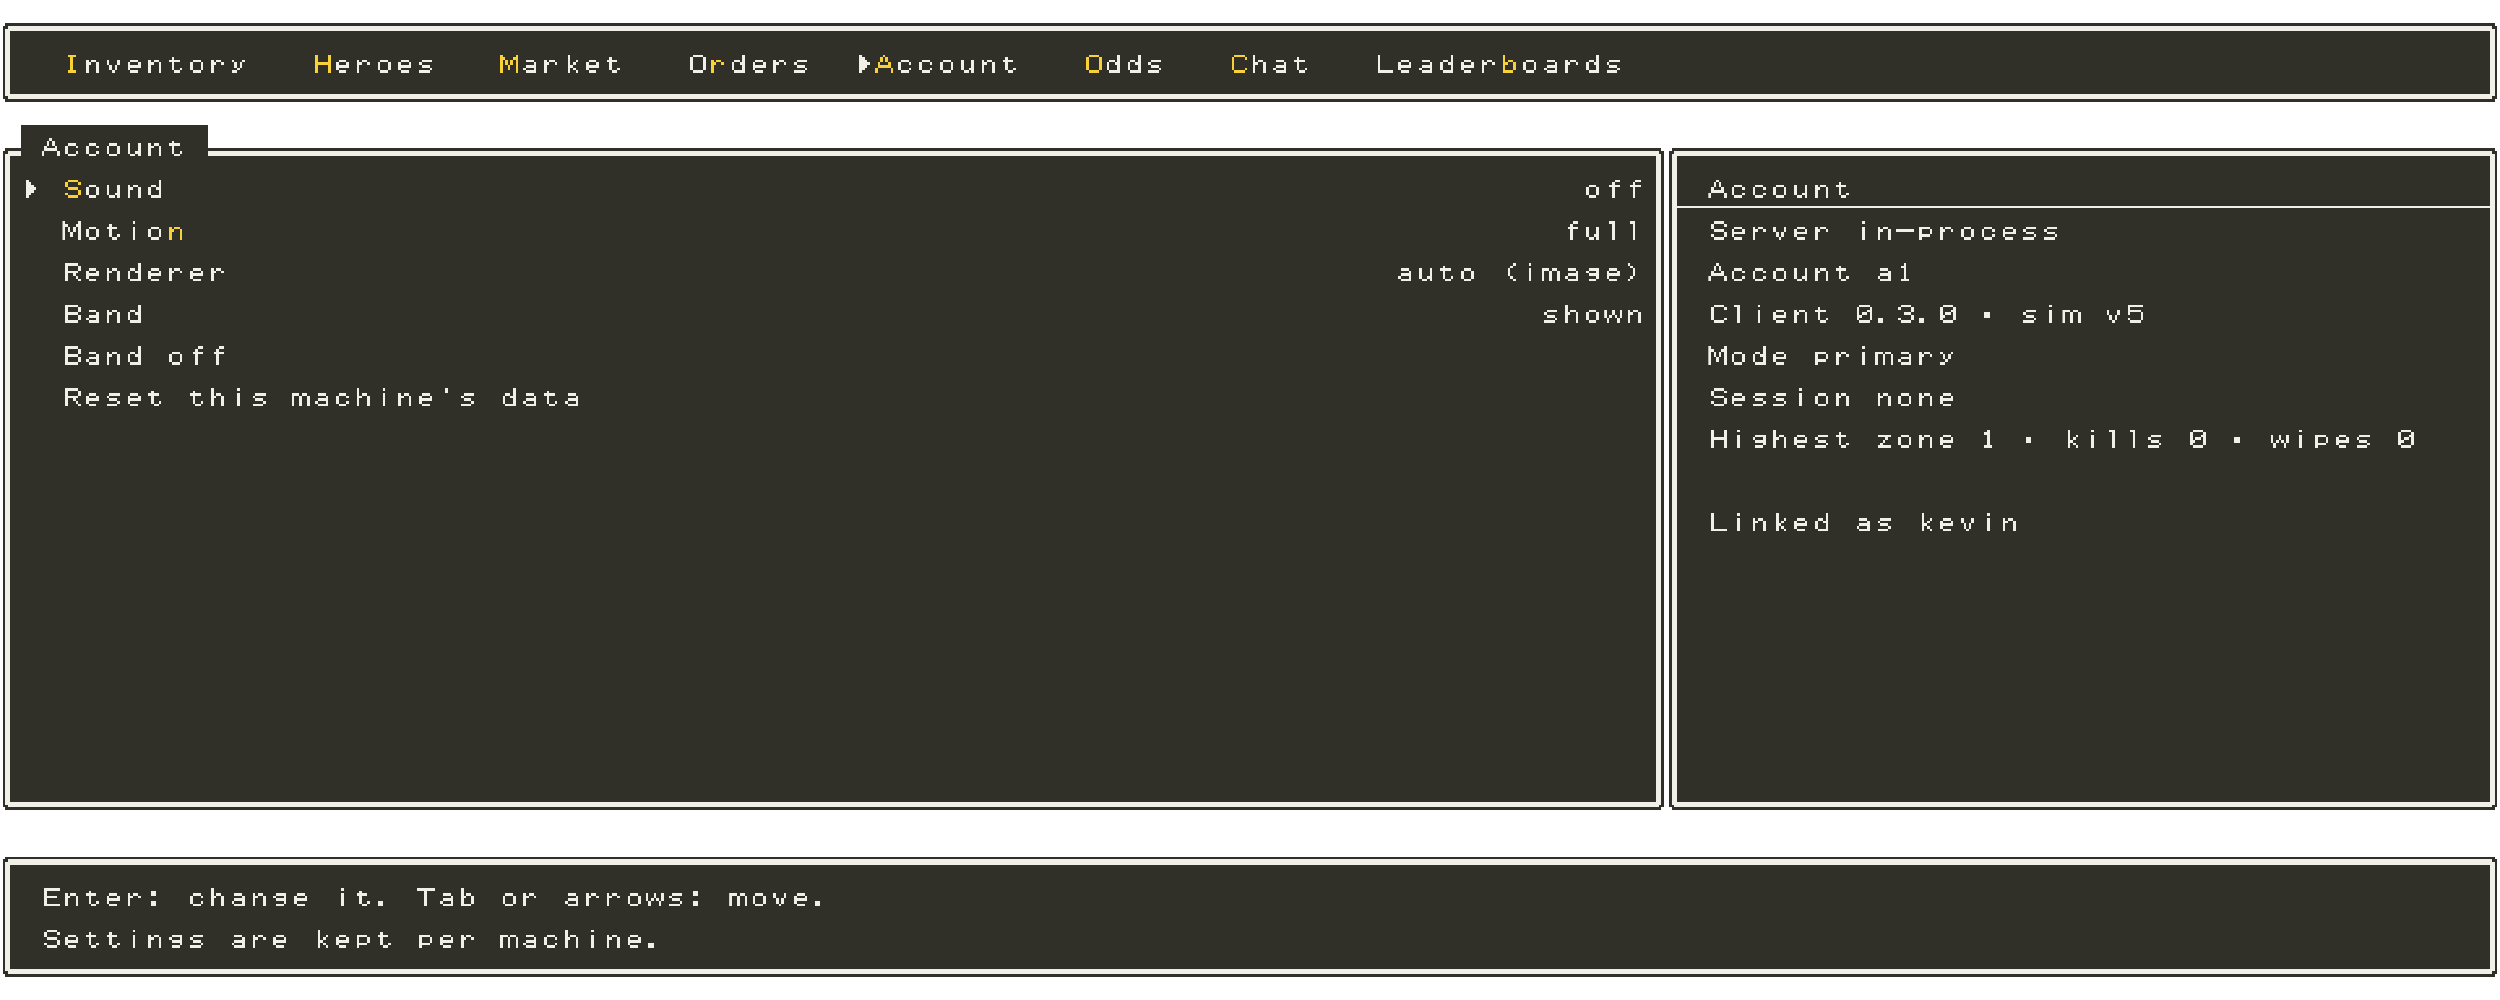
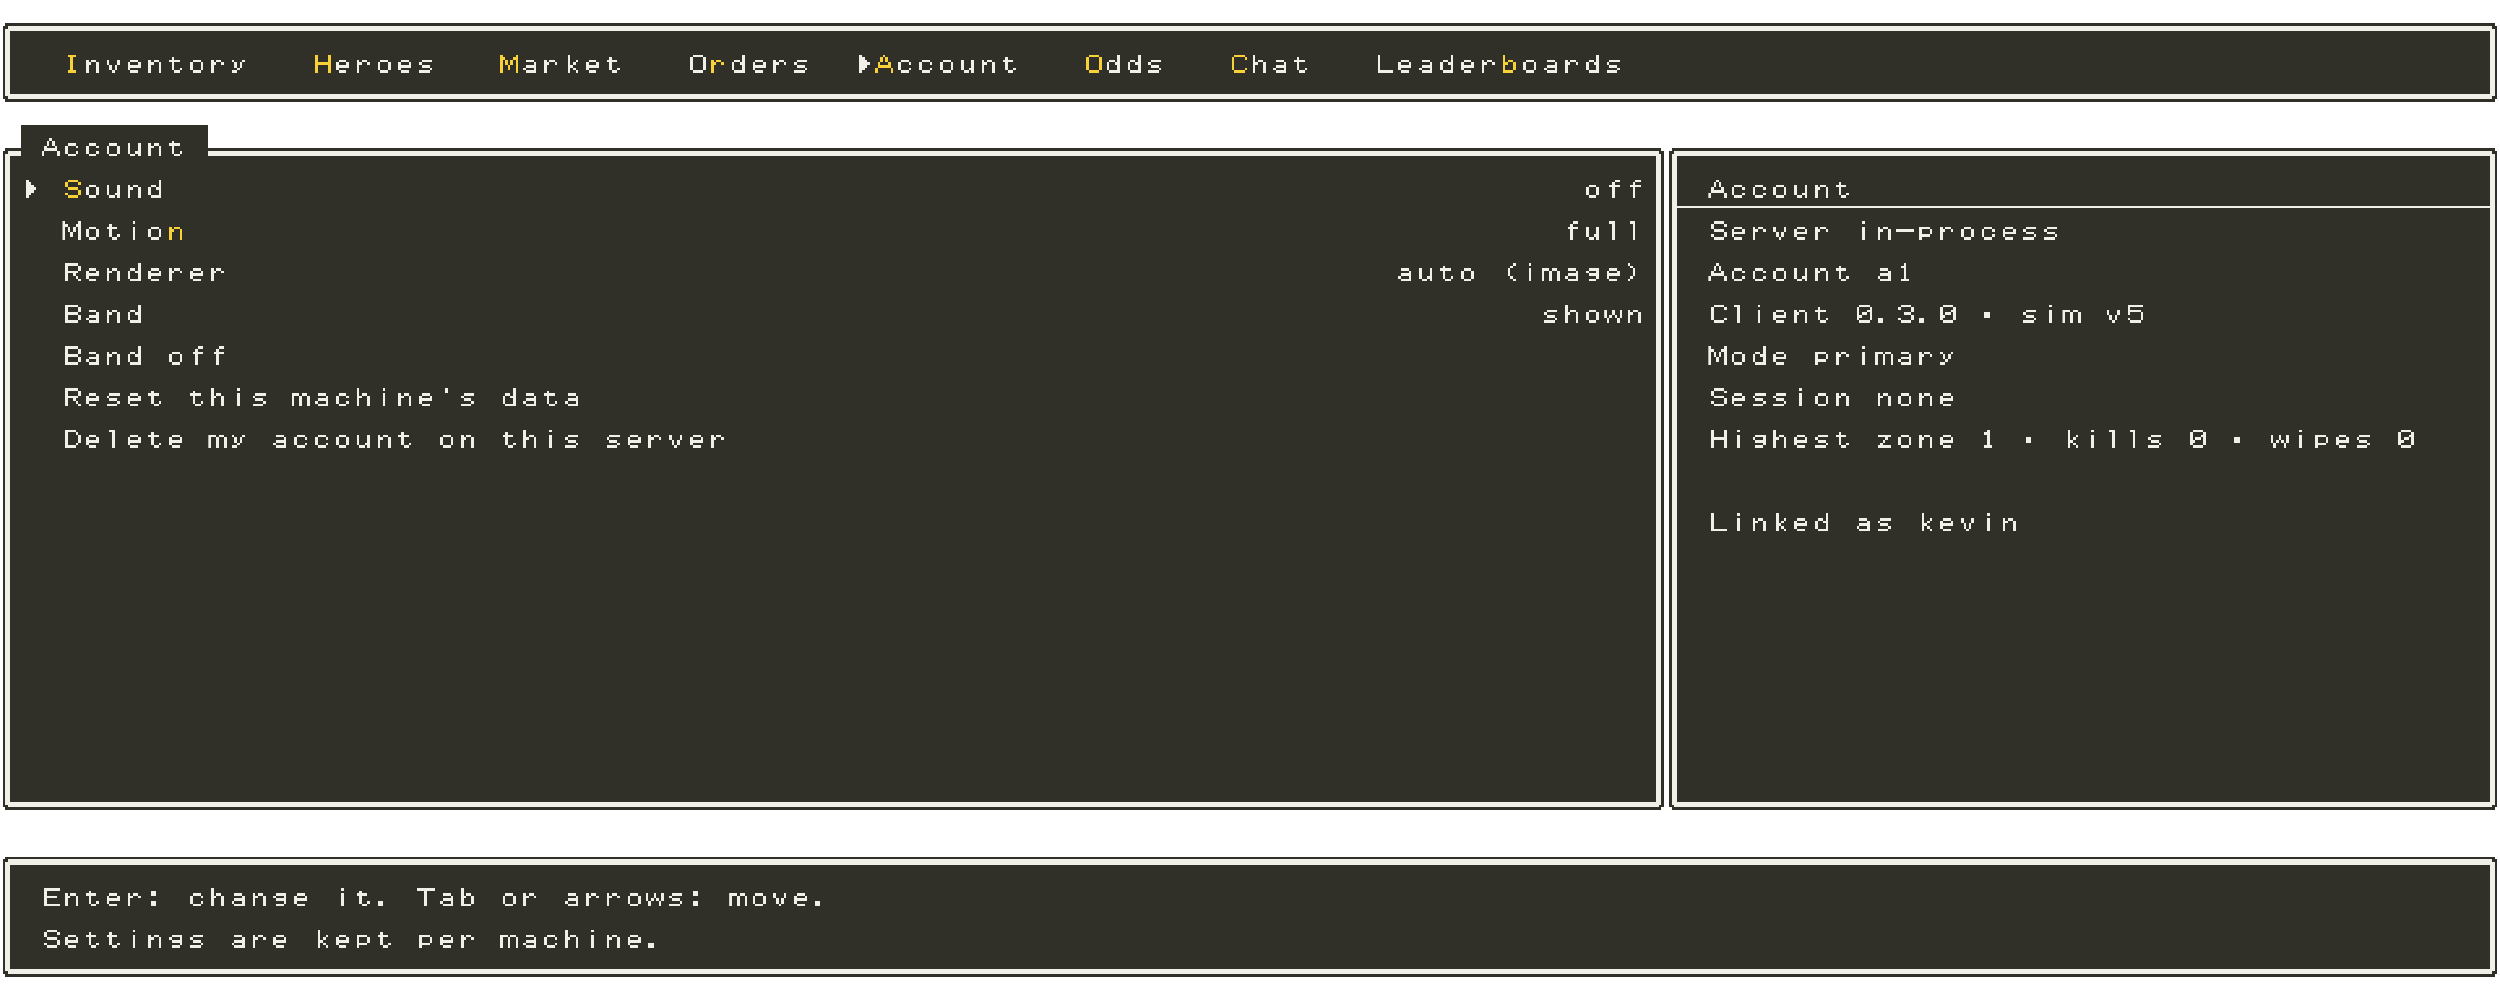
<svg xmlns="http://www.w3.org/2000/svg" viewBox="0 0 960 384" width="960" height="384" shape-rendering="crispEdges">
  <defs>
    <symbol id="g0">
      <path d="M2 5h3v1h-3zM3 6h1v1h-1zM3 7h1v1h-1zM3 8h1v1h-1zM3 9h1v1h-1zM3 10h1v1h-1zM2 11h3v1h-3z" />
    </symbol>
    <symbol id="g1">
      <path d="M1 7h1v1h-1zM3 7h2v1h-2zM1 8h2v1h-2zM5 8h1v1h-1zM1 9h1v1h-1zM5 9h1v1h-1zM1 10h1v1h-1zM5 10h1v1h-1zM1 11h1v1h-1zM5 11h1v1h-1z" />
    </symbol>
    <symbol id="g2">
      <path d="M1 7h1v1h-1zM5 7h1v1h-1zM1 8h1v1h-1zM5 8h1v1h-1zM2 9h1v1h-1zM4 9h1v1h-1zM2 10h1v1h-1zM4 10h1v1h-1zM3 11h1v1h-1z" />
    </symbol>
    <symbol id="g3">
      <path d="M2 7h3v1h-3zM1 8h1v1h-1zM5 8h1v1h-1zM1 9h5v1h-5zM1 10h1v1h-1zM2 11h3v1h-3z" />
    </symbol>
    <symbol id="g4">
      <path d="M2 6h1v1h-1zM1 7h4v1h-4zM2 8h1v1h-1zM2 9h1v1h-1zM2 10h1v1h-1zM5 10h1v1h-1zM3 11h2v1h-2z" />
    </symbol>
    <symbol id="g5">
      <path d="M2 7h3v1h-3zM1 8h1v1h-1zM5 8h1v1h-1zM1 9h1v1h-1zM5 9h1v1h-1zM1 10h1v1h-1zM5 10h1v1h-1zM2 11h3v1h-3z" />
    </symbol>
    <symbol id="g6">
      <path d="M1 7h1v1h-1zM3 7h2v1h-2zM1 8h2v1h-2zM5 8h1v1h-1zM1 9h1v1h-1zM1 10h1v1h-1zM1 11h1v1h-1z" />
    </symbol>
    <symbol id="g7">
      <path d="M1 7h1v1h-1zM5 7h1v1h-1zM2 8h1v1h-1zM4 8h1v1h-1zM2 9h1v1h-1zM4 9h1v1h-1zM3 10h1v1h-1zM1 11h2v1h-2z" />
    </symbol>
    <symbol id="g8">
      <path d="M1 5h1v1h-1zM6 5h1v1h-1zM1 6h1v1h-1zM6 6h1v1h-1zM1 7h1v1h-1zM6 7h1v1h-1zM1 8h6v1h-6zM1 9h1v1h-1zM6 9h1v1h-1zM1 10h1v1h-1zM6 10h1v1h-1zM1 11h1v1h-1zM6 11h1v1h-1z" />
    </symbol>
    <symbol id="g9">
      <path d="M2 7h4v1h-4zM1 8h1v1h-1zM2 9h3v1h-3zM5 10h1v1h-1zM1 11h4v1h-4z" />
    </symbol>
    <symbol id="g10">
      <path d="M0 5h1v1h-1zM6 5h1v1h-1zM0 6h2v1h-2zM5 6h2v1h-2zM0 7h1v1h-1zM2 7h1v1h-1zM4 7h1v1h-1zM6 7h1v1h-1zM0 8h1v1h-1zM2 8h1v1h-1zM4 8h1v1h-1zM6 8h1v1h-1zM0 9h1v1h-1zM3 9h1v1h-1zM6 9h1v1h-1zM0 10h1v1h-1zM3 10h1v1h-1zM6 10h1v1h-1zM0 11h1v1h-1zM6 11h1v1h-1z" />
    </symbol>
    <symbol id="g11">
      <path d="M2 7h3v1h-3zM5 8h1v1h-1zM2 9h4v1h-4zM1 10h1v1h-1zM5 10h1v1h-1zM2 11h4v1h-4z" />
    </symbol>
    <symbol id="g12">
      <path d="M2 5h1v1h-1zM2 6h1v1h-1zM2 7h1v1h-1zM5 7h1v1h-1zM2 8h1v1h-1zM4 8h1v1h-1zM2 9h2v1h-2zM2 10h1v1h-1zM4 10h1v1h-1zM2 11h1v1h-1zM5 11h1v1h-1z" />
    </symbol>
    <symbol id="g13">
      <path d="M2 5h4v1h-4zM1 6h1v1h-1zM6 6h1v1h-1zM1 7h1v1h-1zM6 7h1v1h-1zM1 8h1v1h-1zM6 8h1v1h-1zM1 9h1v1h-1zM6 9h1v1h-1zM1 10h1v1h-1zM6 10h1v1h-1zM2 11h4v1h-4z" />
    </symbol>
    <symbol id="g14">
      <path d="M5 5h1v1h-1zM5 6h1v1h-1zM2 7h2v1h-2zM5 7h1v1h-1zM1 8h1v1h-1zM4 8h2v1h-2zM1 9h1v1h-1zM5 9h1v1h-1zM1 10h1v1h-1zM5 10h1v1h-1zM2 11h4v1h-4z" />
    </symbol>
    <symbol id="g15">
      <path d="M2 5h1v1h-1zM2 6h2v1h-2zM2 7h3v1h-3zM2 8h4v1h-4zM2 9h3v1h-3zM2 10h2v1h-2zM2 11h1v1h-1z" />
    </symbol>
    <symbol id="g16">
      <path d="M3 5h1v1h-1zM2 6h1v1h-1zM4 6h1v1h-1zM2 7h1v1h-1zM4 7h1v1h-1zM1 8h1v1h-1zM5 8h1v1h-1zM1 9h5v1h-5zM0 10h1v1h-1zM6 10h1v1h-1zM0 11h1v1h-1zM6 11h1v1h-1z" />
    </symbol>
    <symbol id="g17">
      <path d="M2 7h3v1h-3zM1 8h1v1h-1zM5 8h1v1h-1zM1 9h1v1h-1zM1 10h1v1h-1zM5 10h1v1h-1zM2 11h3v1h-3z" />
    </symbol>
    <symbol id="g18">
      <path d="M1 7h1v1h-1zM5 7h1v1h-1zM1 8h1v1h-1zM5 8h1v1h-1zM1 9h1v1h-1zM5 9h1v1h-1zM1 10h1v1h-1zM4 10h2v1h-2zM2 11h2v1h-2zM5 11h1v1h-1z" />
    </symbol>
    <symbol id="g19">
      <path d="M2 5h4v1h-4zM1 6h1v1h-1zM6 6h1v1h-1zM1 7h1v1h-1zM1 8h1v1h-1zM1 9h1v1h-1zM1 10h1v1h-1zM6 10h1v1h-1zM2 11h4v1h-4z" />
    </symbol>
    <symbol id="g20">
      <path d="M1 5h1v1h-1zM1 6h1v1h-1zM1 7h1v1h-1zM3 7h2v1h-2zM1 8h2v1h-2zM5 8h1v1h-1zM1 9h1v1h-1zM5 9h1v1h-1zM1 10h1v1h-1zM5 10h1v1h-1zM1 11h1v1h-1zM5 11h1v1h-1z" />
    </symbol>
    <symbol id="g21">
      <path d="M1 5h1v1h-1zM1 6h1v1h-1zM1 7h1v1h-1zM1 8h1v1h-1zM1 9h1v1h-1zM1 10h1v1h-1zM1 11h6v1h-6z" />
    </symbol>
    <symbol id="g22">
      <path d="M1 5h1v1h-1zM1 6h1v1h-1zM1 7h1v1h-1zM3 7h2v1h-2zM1 8h2v1h-2zM5 8h1v1h-1zM1 9h1v1h-1zM5 9h1v1h-1zM1 10h1v1h-1zM5 10h1v1h-1zM1 11h4v1h-4z" />
    </symbol>
    <symbol id="g23">
      <path d="M2 5h4v1h-4zM1 6h1v1h-1zM6 6h1v1h-1zM1 7h1v1h-1zM2 8h4v1h-4zM6 9h1v1h-1zM1 10h1v1h-1zM6 10h1v1h-1zM2 11h4v1h-4z" />
    </symbol>
    <symbol id="g24">
      <path d="M4 5h2v1h-2zM3 6h1v1h-1zM2 7h4v1h-4zM3 8h1v1h-1zM3 9h1v1h-1zM3 10h1v1h-1zM3 11h1v1h-1z" />
    </symbol>
    <symbol id="g25">
      <path d="M3 5h1v1h-1zM3 7h1v1h-1zM3 8h1v1h-1zM3 9h1v1h-1zM3 10h1v1h-1zM3 11h1v1h-1z" />
    </symbol>
    <symbol id="g26">
      <path d="M2 5h2v1h-2zM3 6h1v1h-1zM3 7h1v1h-1zM3 8h1v1h-1zM3 9h1v1h-1zM3 10h1v1h-1zM3 11h1v1h-1z" />
    </symbol>
    <symbol id="g27">
      <path d="M1 5h5v1h-5zM1 6h1v1h-1zM6 6h1v1h-1zM1 7h1v1h-1zM6 7h1v1h-1zM1 8h5v1h-5zM1 9h1v1h-1zM4 9h1v1h-1zM1 10h1v1h-1zM5 10h1v1h-1zM1 11h1v1h-1zM6 11h1v1h-1z" />
    </symbol>
    <symbol id="g28">
      <path d="M5 5h1v1h-1zM4 6h1v1h-1zM3 7h1v1h-1zM3 8h1v1h-1zM3 9h1v1h-1zM4 10h1v1h-1zM5 11h1v1h-1z" />
    </symbol>
    <symbol id="g29">
      <path d="M0 7h3v1h-3zM4 7h2v1h-2zM0 8h1v1h-1zM3 8h1v1h-1zM6 8h1v1h-1zM0 9h1v1h-1zM3 9h1v1h-1zM6 9h1v1h-1zM0 10h1v1h-1zM3 10h1v1h-1zM6 10h1v1h-1zM0 11h1v1h-1zM3 11h1v1h-1zM6 11h1v1h-1z" />
    </symbol>
    <symbol id="g30">
      <path d="M2 7h4v1h-4zM1 8h1v1h-1zM5 8h1v1h-1zM2 9h4v1h-4zM5 10h1v1h-1zM2 11h3v1h-3z" />
    </symbol>
    <symbol id="g31">
      <path d="M1 5h1v1h-1zM2 6h1v1h-1zM3 7h1v1h-1zM3 8h1v1h-1zM3 9h1v1h-1zM2 10h1v1h-1zM1 11h1v1h-1z" />
    </symbol>
    <symbol id="g32">
      <path d="M1 5h5v1h-5zM1 6h1v1h-1zM6 6h1v1h-1zM1 7h1v1h-1zM6 7h1v1h-1zM1 8h5v1h-5zM1 9h1v1h-1zM6 9h1v1h-1zM1 10h1v1h-1zM6 10h1v1h-1zM1 11h5v1h-5z" />
    </symbol>
    <symbol id="g33">
      <path d="M0 7h1v1h-1zM3 7h1v1h-1zM6 7h1v1h-1zM0 8h1v1h-1zM3 8h1v1h-1zM6 8h1v1h-1zM0 9h1v1h-1zM2 9h1v1h-1zM4 9h1v1h-1zM6 9h1v1h-1zM1 10h1v1h-1zM5 10h1v1h-1zM1 11h1v1h-1zM5 11h1v1h-1z" />
    </symbol>
    <symbol id="g34">
      <path d="M3 5h1v1h-1zM3 6h1v1h-1z" />
    </symbol>
    <symbol id="g35">
+       <path d="M1 5h4v1h-4zM1 6h1v1h-1zM5 6h1v1h-1zM1 7h1v1h-1zM6 7h1v1h-1zM1 8h1v1h-1zM6 8h1v1h-1zM1 9h1v1h-1zM6 9h1v1h-1zM1 10h1v1h-1zM5 10h1v1h-1zM1 11h4v1h-4z" />
+     </symbol>
+     <symbol id="g36">
      <path d="M0 8h7v1h-7z" />
    </symbol>
-     <symbol id="g36">
+     <symbol id="g37">
      <path d="M1 7h4v1h-4zM1 8h1v1h-1zM5 8h1v1h-1zM1 9h1v1h-1zM5 9h1v1h-1zM1 10h4v1h-4zM1 11h1v1h-1z" />
    </symbol>
-     <symbol id="g37">
+     <symbol id="g38">
      <path d="M3 5h1v1h-1zM2 6h2v1h-2zM3 7h1v1h-1zM3 8h1v1h-1zM3 9h1v1h-1zM3 10h1v1h-1zM2 11h3v1h-3z" />
    </symbol>
-     <symbol id="g38">
+     <symbol id="g39">
      <path d="M2 5h4v1h-4zM1 6h1v1h-1zM6 6h1v1h-1zM1 7h1v1h-1zM5 7h2v1h-2zM1 8h1v1h-1zM3 8h2v1h-2zM6 8h1v1h-1zM1 9h2v1h-2zM6 9h1v1h-1zM1 10h1v1h-1zM6 10h1v1h-1zM2 11h4v1h-4z" />
    </symbol>
-     <symbol id="g39">
+     <symbol id="g40">
      <path d="M1 10h2v1h-2zM1 11h2v1h-2z" />
    </symbol>
-     <symbol id="g40">
+     <symbol id="g41">
      <path d="M2 5h4v1h-4zM1 6h1v1h-1zM6 6h1v1h-1zM6 7h1v1h-1zM3 8h3v1h-3zM6 9h1v1h-1zM1 10h1v1h-1zM6 10h1v1h-1zM2 11h4v1h-4z" />
    </symbol>
-     <symbol id="g41">
+     <symbol id="g42">
      <path d="M2 8h2v1h-2zM2 9h2v1h-2z" />
    </symbol>
-     <symbol id="g42">
+     <symbol id="g43">
      <path d="M1 5h6v1h-6zM1 6h1v1h-1zM1 7h5v1h-5zM1 8h1v1h-1zM6 8h1v1h-1zM6 9h1v1h-1zM1 10h1v1h-1zM6 10h1v1h-1zM2 11h4v1h-4z" />
    </symbol>
-     <symbol id="g43">
+     <symbol id="g44">
      <path d="M1 7h5v1h-5zM4 8h1v1h-1zM3 9h1v1h-1zM2 10h1v1h-1zM1 11h5v1h-5z" />
    </symbol>
-     <symbol id="g44">
+     <symbol id="g45">
      <path d="M1 5h6v1h-6zM1 6h1v1h-1zM1 7h1v1h-1zM1 8h5v1h-5zM1 9h1v1h-1zM1 10h1v1h-1zM1 11h6v1h-6z" />
    </symbol>
-     <symbol id="g45">
+     <symbol id="g46">
      <path d="M2 6h2v1h-2zM2 7h2v1h-2zM2 10h2v1h-2zM2 11h2v1h-2z" />
    </symbol>
-     <symbol id="g46">
+     <symbol id="g47">
      <path d="M0 5h7v1h-7zM3 6h1v1h-1zM3 7h1v1h-1zM3 8h1v1h-1zM3 9h1v1h-1zM3 10h1v1h-1zM3 11h1v1h-1z" />
    </symbol>
  </defs>
  <g id="w-tab">
    <path fill="#303028" d="M2 9H958V10H959V38H958V39H2V38H1V10H2Z" />
    <g fill="#f0f0e8">
      <rect x="3" y="10" width="954" height="1" />
      <rect x="2" y="11" width="956" height="1" />
      <rect x="2" y="36" width="956" height="1" />
      <rect x="3" y="37" width="954" height="1" />
      <rect x="2" y="12" width="2" height="24" />
      <rect x="956" y="12" width="2" height="24" />
    </g>
    <use href="#g15" x="328" y="16" fill="#f0f0e8" />
    <use href="#g0" x="24" y="16" fill="#f8d038" />
    <use href="#g1" x="32" y="16" fill="#f0f0e8" />
    <use href="#g2" x="40" y="16" fill="#f0f0e8" />
    <use href="#g3" x="48" y="16" fill="#f0f0e8" />
    <use href="#g1" x="56" y="16" fill="#f0f0e8" />
    <use href="#g4" x="64" y="16" fill="#f0f0e8" />
    <use href="#g5" x="72" y="16" fill="#f0f0e8" />
    <use href="#g6" x="80" y="16" fill="#f0f0e8" />
    <use href="#g7" x="88" y="16" fill="#f0f0e8" />
    <use href="#g8" x="120" y="16" fill="#f8d038" />
    <use href="#g3" x="128" y="16" fill="#f0f0e8" />
    <use href="#g6" x="136" y="16" fill="#f0f0e8" />
    <use href="#g5" x="144" y="16" fill="#f0f0e8" />
    <use href="#g3" x="152" y="16" fill="#f0f0e8" />
    <use href="#g9" x="160" y="16" fill="#f0f0e8" />
    <use href="#g10" x="192" y="16" fill="#f8d038" />
    <use href="#g11" x="200" y="16" fill="#f0f0e8" />
    <use href="#g6" x="208" y="16" fill="#f0f0e8" />
    <use href="#g12" x="216" y="16" fill="#f0f0e8" />
    <use href="#g3" x="224" y="16" fill="#f0f0e8" />
    <use href="#g4" x="232" y="16" fill="#f0f0e8" />
    <use href="#g13" x="264" y="16" fill="#f0f0e8" />
    <use href="#g6" x="272" y="16" fill="#f8d038" />
    <use href="#g14" x="280" y="16" fill="#f0f0e8" />
    <use href="#g3" x="288" y="16" fill="#f0f0e8" />
    <use href="#g6" x="296" y="16" fill="#f0f0e8" />
    <use href="#g9" x="304" y="16" fill="#f0f0e8" />
    <use href="#g16" x="336" y="16" fill="#f8d038" />
    <use href="#g17" x="344" y="16" fill="#f0f0e8" />
    <use href="#g17" x="352" y="16" fill="#f0f0e8" />
    <use href="#g5" x="360" y="16" fill="#f0f0e8" />
    <use href="#g18" x="368" y="16" fill="#f0f0e8" />
    <use href="#g1" x="376" y="16" fill="#f0f0e8" />
    <use href="#g4" x="384" y="16" fill="#f0f0e8" />
    <use href="#g13" x="416" y="16" fill="#f8d038" />
    <use href="#g14" x="424" y="16" fill="#f0f0e8" />
    <use href="#g14" x="432" y="16" fill="#f0f0e8" />
    <use href="#g9" x="440" y="16" fill="#f0f0e8" />
    <use href="#g19" x="472" y="16" fill="#f8d038" />
    <use href="#g20" x="480" y="16" fill="#f0f0e8" />
    <use href="#g11" x="488" y="16" fill="#f0f0e8" />
    <use href="#g4" x="496" y="16" fill="#f0f0e8" />
    <use href="#g21" x="528" y="16" fill="#f0f0e8" />
    <use href="#g3" x="536" y="16" fill="#f0f0e8" />
    <use href="#g11" x="544" y="16" fill="#f0f0e8" />
    <use href="#g14" x="552" y="16" fill="#f0f0e8" />
    <use href="#g3" x="560" y="16" fill="#f0f0e8" />
    <use href="#g6" x="568" y="16" fill="#f0f0e8" />
    <use href="#g22" x="576" y="16" fill="#f8d038" />
    <use href="#g5" x="584" y="16" fill="#f0f0e8" />
    <use href="#g11" x="592" y="16" fill="#f0f0e8" />
    <use href="#g6" x="600" y="16" fill="#f0f0e8" />
    <use href="#g14" x="608" y="16" fill="#f0f0e8" />
    <use href="#g9" x="616" y="16" fill="#f0f0e8" />
  </g>
  <g id="w-list" transform="translate(0 48)">
    <path fill="#303028" d="M2 9H638V10H639V262H638V263H2V262H1V10H2Z" />
    <g fill="#f0f0e8">
      <rect x="3" y="10" width="634" height="1" />
      <rect x="2" y="11" width="636" height="1" />
      <rect x="2" y="260" width="636" height="1" />
      <rect x="3" y="261" width="634" height="1" />
      <rect x="2" y="12" width="2" height="248" />
      <rect x="636" y="12" width="2" height="248" />
    </g>
    <rect x="8" y="0" width="72" height="16" fill="#303028" />
    <use href="#g16" x="16" y="0" fill="#f0f0e8" />
    <use href="#g17" x="24" y="0" fill="#f0f0e8" />
    <use href="#g17" x="32" y="0" fill="#f0f0e8" />
    <use href="#g5" x="40" y="0" fill="#f0f0e8" />
    <use href="#g18" x="48" y="0" fill="#f0f0e8" />
    <use href="#g1" x="56" y="0" fill="#f0f0e8" />
    <use href="#g4" x="64" y="0" fill="#f0f0e8" />
    <use href="#g15" x="8" y="16" fill="#f0f0e8" />
    <use href="#g23" x="24" y="16" fill="#f8d038" />
    <use href="#g5" x="32" y="16" fill="#f0f0e8" />
    <use href="#g18" x="40" y="16" fill="#f0f0e8" />
    <use href="#g1" x="48" y="16" fill="#f0f0e8" />
    <use href="#g14" x="56" y="16" fill="#f0f0e8" />
    <use href="#g5" x="608" y="16" fill="#f0f0e8" />
    <use href="#g24" x="616" y="16" fill="#f0f0e8" />
    <use href="#g24" x="624" y="16" fill="#f0f0e8" />
    <use href="#g10" x="24" y="32" fill="#f0f0e8" />
    <use href="#g5" x="32" y="32" fill="#f0f0e8" />
    <use href="#g4" x="40" y="32" fill="#f0f0e8" />
    <use href="#g25" x="48" y="32" fill="#f0f0e8" />
    <use href="#g5" x="56" y="32" fill="#f0f0e8" />
    <use href="#g1" x="64" y="32" fill="#f8d038" />
    <use href="#g24" x="600" y="32" fill="#f0f0e8" />
    <use href="#g18" x="608" y="32" fill="#f0f0e8" />
    <use href="#g26" x="616" y="32" fill="#f0f0e8" />
    <use href="#g26" x="624" y="32" fill="#f0f0e8" />
    <use href="#g27" x="24" y="48" fill="#f0f0e8" />
    <use href="#g3" x="32" y="48" fill="#f0f0e8" />
    <use href="#g1" x="40" y="48" fill="#f0f0e8" />
    <use href="#g14" x="48" y="48" fill="#f0f0e8" />
    <use href="#g3" x="56" y="48" fill="#f0f0e8" />
    <use href="#g6" x="64" y="48" fill="#f0f0e8" />
    <use href="#g3" x="72" y="48" fill="#f0f0e8" />
    <use href="#g6" x="80" y="48" fill="#f0f0e8" />
    <use href="#g11" x="536" y="48" fill="#f0f0e8" />
    <use href="#g18" x="544" y="48" fill="#f0f0e8" />
    <use href="#g4" x="552" y="48" fill="#f0f0e8" />
    <use href="#g5" x="560" y="48" fill="#f0f0e8" />
    <use href="#g28" x="576" y="48" fill="#f0f0e8" />
    <use href="#g25" x="584" y="48" fill="#f0f0e8" />
    <use href="#g29" x="592" y="48" fill="#f0f0e8" />
    <use href="#g11" x="600" y="48" fill="#f0f0e8" />
    <use href="#g30" x="608" y="48" fill="#f0f0e8" />
    <use href="#g3" x="616" y="48" fill="#f0f0e8" />
    <use href="#g31" x="624" y="48" fill="#f0f0e8" />
    <use href="#g32" x="24" y="64" fill="#f0f0e8" />
    <use href="#g11" x="32" y="64" fill="#f0f0e8" />
    <use href="#g1" x="40" y="64" fill="#f0f0e8" />
    <use href="#g14" x="48" y="64" fill="#f0f0e8" />
    <use href="#g9" x="592" y="64" fill="#f0f0e8" />
    <use href="#g20" x="600" y="64" fill="#f0f0e8" />
    <use href="#g5" x="608" y="64" fill="#f0f0e8" />
    <use href="#g33" x="616" y="64" fill="#f0f0e8" />
    <use href="#g1" x="624" y="64" fill="#f0f0e8" />
    <use href="#g32" x="24" y="80" fill="#f0f0e8" />
    <use href="#g11" x="32" y="80" fill="#f0f0e8" />
    <use href="#g1" x="40" y="80" fill="#f0f0e8" />
    <use href="#g14" x="48" y="80" fill="#f0f0e8" />
    <use href="#g5" x="64" y="80" fill="#f0f0e8" />
    <use href="#g24" x="72" y="80" fill="#f0f0e8" />
    <use href="#g24" x="80" y="80" fill="#f0f0e8" />
    <use href="#g27" x="24" y="96" fill="#f0f0e8" />
    <use href="#g3" x="32" y="96" fill="#f0f0e8" />
    <use href="#g9" x="40" y="96" fill="#f0f0e8" />
    <use href="#g3" x="48" y="96" fill="#f0f0e8" />
    <use href="#g4" x="56" y="96" fill="#f0f0e8" />
    <use href="#g4" x="72" y="96" fill="#f0f0e8" />
    <use href="#g20" x="80" y="96" fill="#f0f0e8" />
    <use href="#g25" x="88" y="96" fill="#f0f0e8" />
    <use href="#g9" x="96" y="96" fill="#f0f0e8" />
    <use href="#g29" x="112" y="96" fill="#f0f0e8" />
    <use href="#g11" x="120" y="96" fill="#f0f0e8" />
    <use href="#g17" x="128" y="96" fill="#f0f0e8" />
    <use href="#g20" x="136" y="96" fill="#f0f0e8" />
    <use href="#g25" x="144" y="96" fill="#f0f0e8" />
    <use href="#g1" x="152" y="96" fill="#f0f0e8" />
    <use href="#g3" x="160" y="96" fill="#f0f0e8" />
    <use href="#g34" x="168" y="96" fill="#f0f0e8" />
    <use href="#g9" x="176" y="96" fill="#f0f0e8" />
    <use href="#g14" x="192" y="96" fill="#f0f0e8" />
    <use href="#g11" x="200" y="96" fill="#f0f0e8" />
    <use href="#g4" x="208" y="96" fill="#f0f0e8" />
    <use href="#g11" x="216" y="96" fill="#f0f0e8" />
+     <use href="#g35" x="24" y="112" fill="#f0f0e8" />
+     <use href="#g3" x="32" y="112" fill="#f0f0e8" />
+     <use href="#g26" x="40" y="112" fill="#f0f0e8" />
+     <use href="#g3" x="48" y="112" fill="#f0f0e8" />
+     <use href="#g4" x="56" y="112" fill="#f0f0e8" />
+     <use href="#g3" x="64" y="112" fill="#f0f0e8" />
+     <use href="#g29" x="80" y="112" fill="#f0f0e8" />
+     <use href="#g7" x="88" y="112" fill="#f0f0e8" />
+     <use href="#g11" x="104" y="112" fill="#f0f0e8" />
+     <use href="#g17" x="112" y="112" fill="#f0f0e8" />
+     <use href="#g17" x="120" y="112" fill="#f0f0e8" />
+     <use href="#g5" x="128" y="112" fill="#f0f0e8" />
+     <use href="#g18" x="136" y="112" fill="#f0f0e8" />
+     <use href="#g1" x="144" y="112" fill="#f0f0e8" />
+     <use href="#g4" x="152" y="112" fill="#f0f0e8" />
+     <use href="#g5" x="168" y="112" fill="#f0f0e8" />
+     <use href="#g1" x="176" y="112" fill="#f0f0e8" />
+     <use href="#g4" x="192" y="112" fill="#f0f0e8" />
+     <use href="#g20" x="200" y="112" fill="#f0f0e8" />
+     <use href="#g25" x="208" y="112" fill="#f0f0e8" />
+     <use href="#g9" x="216" y="112" fill="#f0f0e8" />
+     <use href="#g9" x="232" y="112" fill="#f0f0e8" />
+     <use href="#g3" x="240" y="112" fill="#f0f0e8" />
+     <use href="#g6" x="248" y="112" fill="#f0f0e8" />
+     <use href="#g2" x="256" y="112" fill="#f0f0e8" />
+     <use href="#g3" x="264" y="112" fill="#f0f0e8" />
+     <use href="#g6" x="272" y="112" fill="#f0f0e8" />
  </g>
  <g id="w-detail" transform="translate(0 48)">
    <path fill="#303028" d="M642 9H958V10H959V262H958V263H642V262H641V10H642Z" />
    <g fill="#f0f0e8">
      <rect x="643" y="10" width="314" height="1" />
      <rect x="642" y="11" width="316" height="1" />
      <rect x="642" y="260" width="316" height="1" />
      <rect x="643" y="261" width="314" height="1" />
      <rect x="642" y="12" width="2" height="248" />
      <rect x="956" y="12" width="2" height="248" />
    </g>
    <use href="#g16" x="656" y="16" fill="#f0f0e8" />
    <use href="#g17" x="664" y="16" fill="#f0f0e8" />
    <use href="#g17" x="672" y="16" fill="#f0f0e8" />
    <use href="#g5" x="680" y="16" fill="#f0f0e8" />
    <use href="#g18" x="688" y="16" fill="#f0f0e8" />
    <use href="#g1" x="696" y="16" fill="#f0f0e8" />
    <use href="#g4" x="704" y="16" fill="#f0f0e8" />
    <rect x="642" y="31" width="316" height="1" fill="#f0f0e8" />
    <use href="#g23" x="656" y="32" fill="#f0f0e8" />
    <use href="#g3" x="664" y="32" fill="#f0f0e8" />
    <use href="#g6" x="672" y="32" fill="#f0f0e8" />
    <use href="#g2" x="680" y="32" fill="#f0f0e8" />
    <use href="#g3" x="688" y="32" fill="#f0f0e8" />
    <use href="#g6" x="696" y="32" fill="#f0f0e8" />
    <use href="#g25" x="712" y="32" fill="#f0f0e8" />
    <use href="#g1" x="720" y="32" fill="#f0f0e8" />
-     <use href="#g35" x="728" y="32" fill="#f0f0e8" />
-     <use href="#g36" x="736" y="32" fill="#f0f0e8" />
+     <use href="#g36" x="728" y="32" fill="#f0f0e8" />
+     <use href="#g37" x="736" y="32" fill="#f0f0e8" />
    <use href="#g6" x="744" y="32" fill="#f0f0e8" />
    <use href="#g5" x="752" y="32" fill="#f0f0e8" />
    <use href="#g17" x="760" y="32" fill="#f0f0e8" />
    <use href="#g3" x="768" y="32" fill="#f0f0e8" />
    <use href="#g9" x="776" y="32" fill="#f0f0e8" />
    <use href="#g9" x="784" y="32" fill="#f0f0e8" />
    <use href="#g16" x="656" y="48" fill="#f0f0e8" />
    <use href="#g17" x="664" y="48" fill="#f0f0e8" />
    <use href="#g17" x="672" y="48" fill="#f0f0e8" />
    <use href="#g5" x="680" y="48" fill="#f0f0e8" />
    <use href="#g18" x="688" y="48" fill="#f0f0e8" />
    <use href="#g1" x="696" y="48" fill="#f0f0e8" />
    <use href="#g4" x="704" y="48" fill="#f0f0e8" />
    <use href="#g11" x="720" y="48" fill="#f0f0e8" />
-     <use href="#g37" x="728" y="48" fill="#f0f0e8" />
+     <use href="#g38" x="728" y="48" fill="#f0f0e8" />
    <use href="#g19" x="656" y="64" fill="#f0f0e8" />
    <use href="#g26" x="664" y="64" fill="#f0f0e8" />
    <use href="#g25" x="672" y="64" fill="#f0f0e8" />
    <use href="#g3" x="680" y="64" fill="#f0f0e8" />
    <use href="#g1" x="688" y="64" fill="#f0f0e8" />
    <use href="#g4" x="696" y="64" fill="#f0f0e8" />
-     <use href="#g38" x="712" y="64" fill="#f0f0e8" />
-     <use href="#g39" x="720" y="64" fill="#f0f0e8" />
-     <use href="#g40" x="728" y="64" fill="#f0f0e8" />
-     <use href="#g39" x="736" y="64" fill="#f0f0e8" />
-     <use href="#g38" x="744" y="64" fill="#f0f0e8" />
-     <use href="#g41" x="760" y="64" fill="#f0f0e8" />
+     <use href="#g39" x="712" y="64" fill="#f0f0e8" />
+     <use href="#g40" x="720" y="64" fill="#f0f0e8" />
+     <use href="#g41" x="728" y="64" fill="#f0f0e8" />
+     <use href="#g40" x="736" y="64" fill="#f0f0e8" />
+     <use href="#g39" x="744" y="64" fill="#f0f0e8" />
+     <use href="#g42" x="760" y="64" fill="#f0f0e8" />
    <use href="#g9" x="776" y="64" fill="#f0f0e8" />
    <use href="#g25" x="784" y="64" fill="#f0f0e8" />
    <use href="#g29" x="792" y="64" fill="#f0f0e8" />
    <use href="#g2" x="808" y="64" fill="#f0f0e8" />
-     <use href="#g42" x="816" y="64" fill="#f0f0e8" />
+     <use href="#g43" x="816" y="64" fill="#f0f0e8" />
    <use href="#g10" x="656" y="80" fill="#f0f0e8" />
    <use href="#g5" x="664" y="80" fill="#f0f0e8" />
    <use href="#g14" x="672" y="80" fill="#f0f0e8" />
    <use href="#g3" x="680" y="80" fill="#f0f0e8" />
-     <use href="#g36" x="696" y="80" fill="#f0f0e8" />
+     <use href="#g37" x="696" y="80" fill="#f0f0e8" />
    <use href="#g6" x="704" y="80" fill="#f0f0e8" />
    <use href="#g25" x="712" y="80" fill="#f0f0e8" />
    <use href="#g29" x="720" y="80" fill="#f0f0e8" />
    <use href="#g11" x="728" y="80" fill="#f0f0e8" />
    <use href="#g6" x="736" y="80" fill="#f0f0e8" />
    <use href="#g7" x="744" y="80" fill="#f0f0e8" />
    <use href="#g23" x="656" y="96" fill="#f0f0e8" />
    <use href="#g3" x="664" y="96" fill="#f0f0e8" />
    <use href="#g9" x="672" y="96" fill="#f0f0e8" />
    <use href="#g9" x="680" y="96" fill="#f0f0e8" />
    <use href="#g25" x="688" y="96" fill="#f0f0e8" />
    <use href="#g5" x="696" y="96" fill="#f0f0e8" />
    <use href="#g1" x="704" y="96" fill="#f0f0e8" />
    <use href="#g1" x="720" y="96" fill="#f0f0e8" />
    <use href="#g5" x="728" y="96" fill="#f0f0e8" />
    <use href="#g1" x="736" y="96" fill="#f0f0e8" />
    <use href="#g3" x="744" y="96" fill="#f0f0e8" />
    <use href="#g8" x="656" y="112" fill="#f0f0e8" />
    <use href="#g25" x="664" y="112" fill="#f0f0e8" />
    <use href="#g30" x="672" y="112" fill="#f0f0e8" />
    <use href="#g20" x="680" y="112" fill="#f0f0e8" />
    <use href="#g3" x="688" y="112" fill="#f0f0e8" />
    <use href="#g9" x="696" y="112" fill="#f0f0e8" />
    <use href="#g4" x="704" y="112" fill="#f0f0e8" />
-     <use href="#g43" x="720" y="112" fill="#f0f0e8" />
+     <use href="#g44" x="720" y="112" fill="#f0f0e8" />
    <use href="#g5" x="728" y="112" fill="#f0f0e8" />
    <use href="#g1" x="736" y="112" fill="#f0f0e8" />
    <use href="#g3" x="744" y="112" fill="#f0f0e8" />
-     <use href="#g37" x="760" y="112" fill="#f0f0e8" />
-     <use href="#g41" x="776" y="112" fill="#f0f0e8" />
+     <use href="#g38" x="760" y="112" fill="#f0f0e8" />
+     <use href="#g42" x="776" y="112" fill="#f0f0e8" />
    <use href="#g12" x="792" y="112" fill="#f0f0e8" />
    <use href="#g25" x="800" y="112" fill="#f0f0e8" />
    <use href="#g26" x="808" y="112" fill="#f0f0e8" />
    <use href="#g26" x="816" y="112" fill="#f0f0e8" />
    <use href="#g9" x="824" y="112" fill="#f0f0e8" />
-     <use href="#g38" x="840" y="112" fill="#f0f0e8" />
-     <use href="#g41" x="856" y="112" fill="#f0f0e8" />
+     <use href="#g39" x="840" y="112" fill="#f0f0e8" />
+     <use href="#g42" x="856" y="112" fill="#f0f0e8" />
    <use href="#g33" x="872" y="112" fill="#f0f0e8" />
    <use href="#g25" x="880" y="112" fill="#f0f0e8" />
-     <use href="#g36" x="888" y="112" fill="#f0f0e8" />
+     <use href="#g37" x="888" y="112" fill="#f0f0e8" />
    <use href="#g3" x="896" y="112" fill="#f0f0e8" />
    <use href="#g9" x="904" y="112" fill="#f0f0e8" />
-     <use href="#g38" x="920" y="112" fill="#f0f0e8" />
+     <use href="#g39" x="920" y="112" fill="#f0f0e8" />
    <use href="#g21" x="656" y="144" fill="#f0f0e8" />
    <use href="#g25" x="664" y="144" fill="#f0f0e8" />
    <use href="#g1" x="672" y="144" fill="#f0f0e8" />
    <use href="#g12" x="680" y="144" fill="#f0f0e8" />
    <use href="#g3" x="688" y="144" fill="#f0f0e8" />
    <use href="#g14" x="696" y="144" fill="#f0f0e8" />
    <use href="#g11" x="712" y="144" fill="#f0f0e8" />
    <use href="#g9" x="720" y="144" fill="#f0f0e8" />
    <use href="#g12" x="736" y="144" fill="#f0f0e8" />
    <use href="#g3" x="744" y="144" fill="#f0f0e8" />
    <use href="#g2" x="752" y="144" fill="#f0f0e8" />
    <use href="#g25" x="760" y="144" fill="#f0f0e8" />
    <use href="#g1" x="768" y="144" fill="#f0f0e8" />
  </g>
  <g id="w-message" transform="translate(0 320)">
    <path fill="#303028" d="M2 9H958V10H959V54H958V55H2V54H1V10H2Z" />
    <g fill="#f0f0e8">
      <rect x="3" y="10" width="954" height="1" />
      <rect x="2" y="11" width="956" height="1" />
      <rect x="2" y="52" width="956" height="1" />
      <rect x="3" y="53" width="954" height="1" />
      <rect x="2" y="12" width="2" height="40" />
      <rect x="956" y="12" width="2" height="40" />
    </g>
-     <use href="#g44" x="16" y="16" fill="#f0f0e8" />
+     <use href="#g45" x="16" y="16" fill="#f0f0e8" />
    <use href="#g1" x="24" y="16" fill="#f0f0e8" />
    <use href="#g4" x="32" y="16" fill="#f0f0e8" />
    <use href="#g3" x="40" y="16" fill="#f0f0e8" />
    <use href="#g6" x="48" y="16" fill="#f0f0e8" />
-     <use href="#g45" x="56" y="16" fill="#f0f0e8" />
+     <use href="#g46" x="56" y="16" fill="#f0f0e8" />
    <use href="#g17" x="72" y="16" fill="#f0f0e8" />
    <use href="#g20" x="80" y="16" fill="#f0f0e8" />
    <use href="#g11" x="88" y="16" fill="#f0f0e8" />
    <use href="#g1" x="96" y="16" fill="#f0f0e8" />
    <use href="#g30" x="104" y="16" fill="#f0f0e8" />
    <use href="#g3" x="112" y="16" fill="#f0f0e8" />
    <use href="#g25" x="128" y="16" fill="#f0f0e8" />
    <use href="#g4" x="136" y="16" fill="#f0f0e8" />
-     <use href="#g39" x="144" y="16" fill="#f0f0e8" />
-     <use href="#g46" x="160" y="16" fill="#f0f0e8" />
+     <use href="#g40" x="144" y="16" fill="#f0f0e8" />
+     <use href="#g47" x="160" y="16" fill="#f0f0e8" />
    <use href="#g11" x="168" y="16" fill="#f0f0e8" />
    <use href="#g22" x="176" y="16" fill="#f0f0e8" />
    <use href="#g5" x="192" y="16" fill="#f0f0e8" />
    <use href="#g6" x="200" y="16" fill="#f0f0e8" />
    <use href="#g11" x="216" y="16" fill="#f0f0e8" />
    <use href="#g6" x="224" y="16" fill="#f0f0e8" />
    <use href="#g6" x="232" y="16" fill="#f0f0e8" />
    <use href="#g5" x="240" y="16" fill="#f0f0e8" />
    <use href="#g33" x="248" y="16" fill="#f0f0e8" />
    <use href="#g9" x="256" y="16" fill="#f0f0e8" />
-     <use href="#g45" x="264" y="16" fill="#f0f0e8" />
+     <use href="#g46" x="264" y="16" fill="#f0f0e8" />
    <use href="#g29" x="280" y="16" fill="#f0f0e8" />
    <use href="#g5" x="288" y="16" fill="#f0f0e8" />
    <use href="#g2" x="296" y="16" fill="#f0f0e8" />
    <use href="#g3" x="304" y="16" fill="#f0f0e8" />
-     <use href="#g39" x="312" y="16" fill="#f0f0e8" />
+     <use href="#g40" x="312" y="16" fill="#f0f0e8" />
    <use href="#g23" x="16" y="32" fill="#f0f0e8" />
    <use href="#g3" x="24" y="32" fill="#f0f0e8" />
    <use href="#g4" x="32" y="32" fill="#f0f0e8" />
    <use href="#g4" x="40" y="32" fill="#f0f0e8" />
    <use href="#g25" x="48" y="32" fill="#f0f0e8" />
    <use href="#g1" x="56" y="32" fill="#f0f0e8" />
    <use href="#g30" x="64" y="32" fill="#f0f0e8" />
    <use href="#g9" x="72" y="32" fill="#f0f0e8" />
    <use href="#g11" x="88" y="32" fill="#f0f0e8" />
    <use href="#g6" x="96" y="32" fill="#f0f0e8" />
    <use href="#g3" x="104" y="32" fill="#f0f0e8" />
    <use href="#g12" x="120" y="32" fill="#f0f0e8" />
    <use href="#g3" x="128" y="32" fill="#f0f0e8" />
-     <use href="#g36" x="136" y="32" fill="#f0f0e8" />
+     <use href="#g37" x="136" y="32" fill="#f0f0e8" />
    <use href="#g4" x="144" y="32" fill="#f0f0e8" />
-     <use href="#g36" x="160" y="32" fill="#f0f0e8" />
+     <use href="#g37" x="160" y="32" fill="#f0f0e8" />
    <use href="#g3" x="168" y="32" fill="#f0f0e8" />
    <use href="#g6" x="176" y="32" fill="#f0f0e8" />
    <use href="#g29" x="192" y="32" fill="#f0f0e8" />
    <use href="#g11" x="200" y="32" fill="#f0f0e8" />
    <use href="#g17" x="208" y="32" fill="#f0f0e8" />
    <use href="#g20" x="216" y="32" fill="#f0f0e8" />
    <use href="#g25" x="224" y="32" fill="#f0f0e8" />
    <use href="#g1" x="232" y="32" fill="#f0f0e8" />
    <use href="#g3" x="240" y="32" fill="#f0f0e8" />
-     <use href="#g39" x="248" y="32" fill="#f0f0e8" />
+     <use href="#g40" x="248" y="32" fill="#f0f0e8" />
  </g>
</svg>
